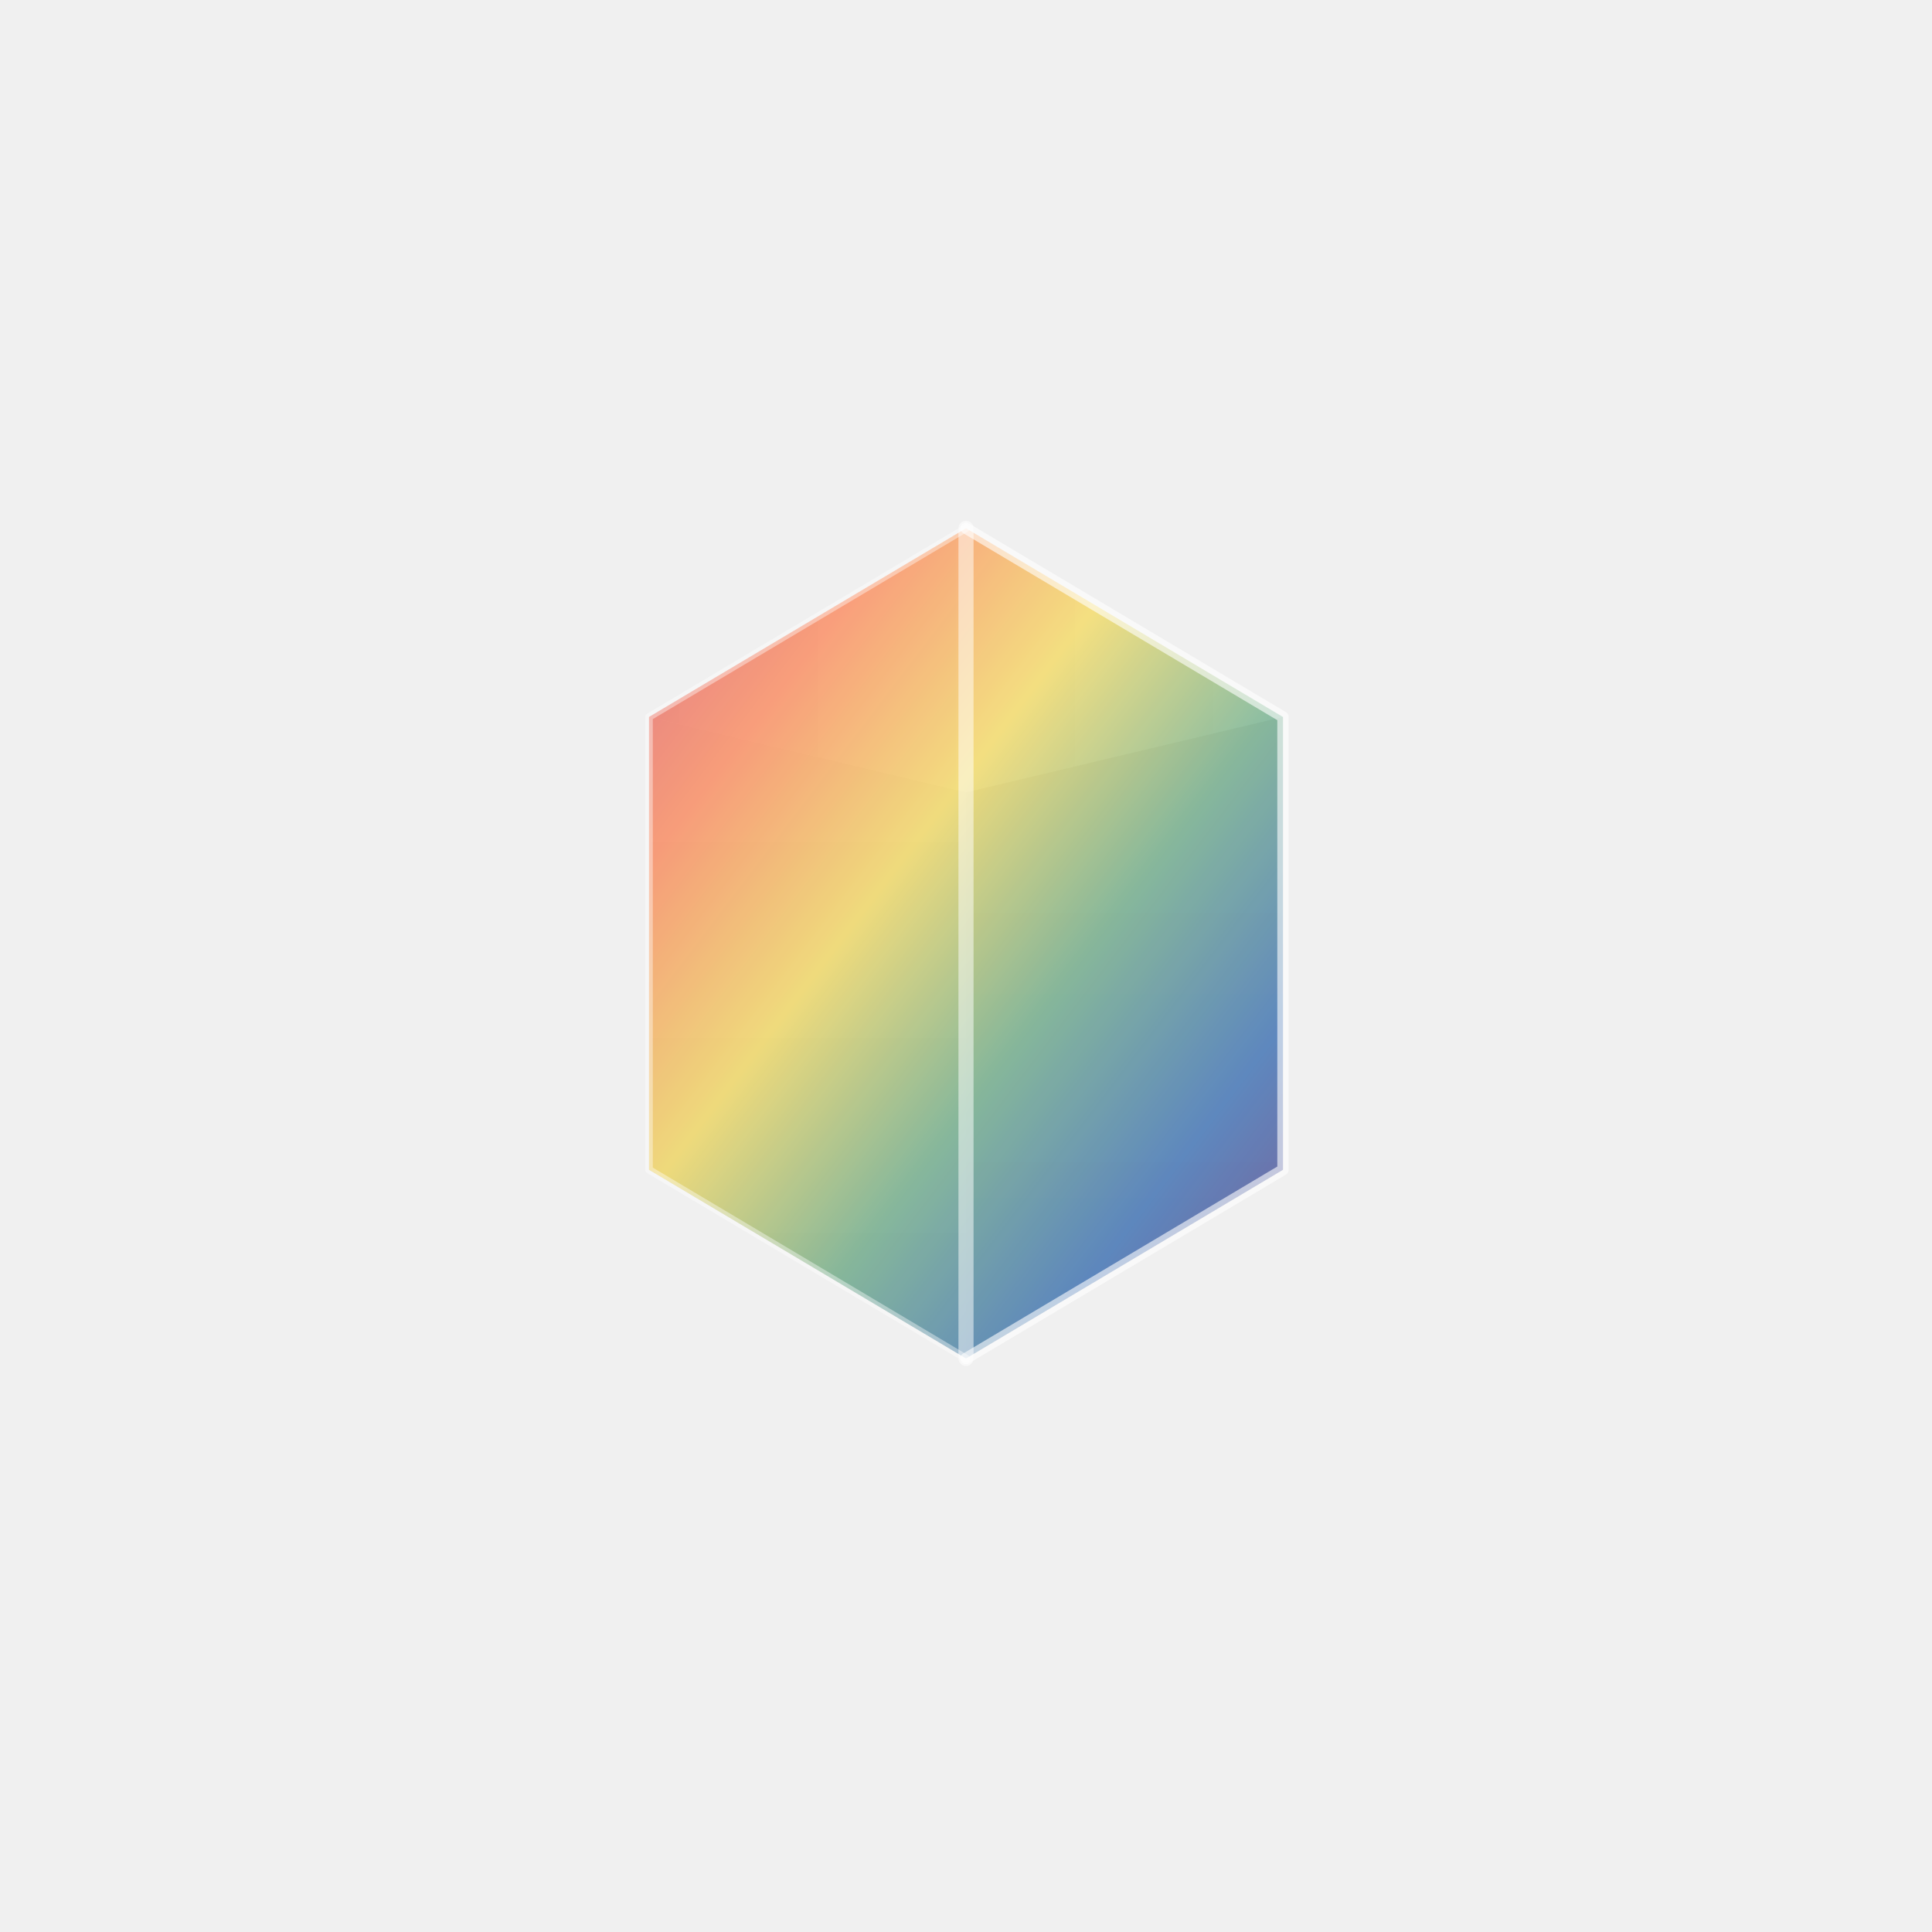
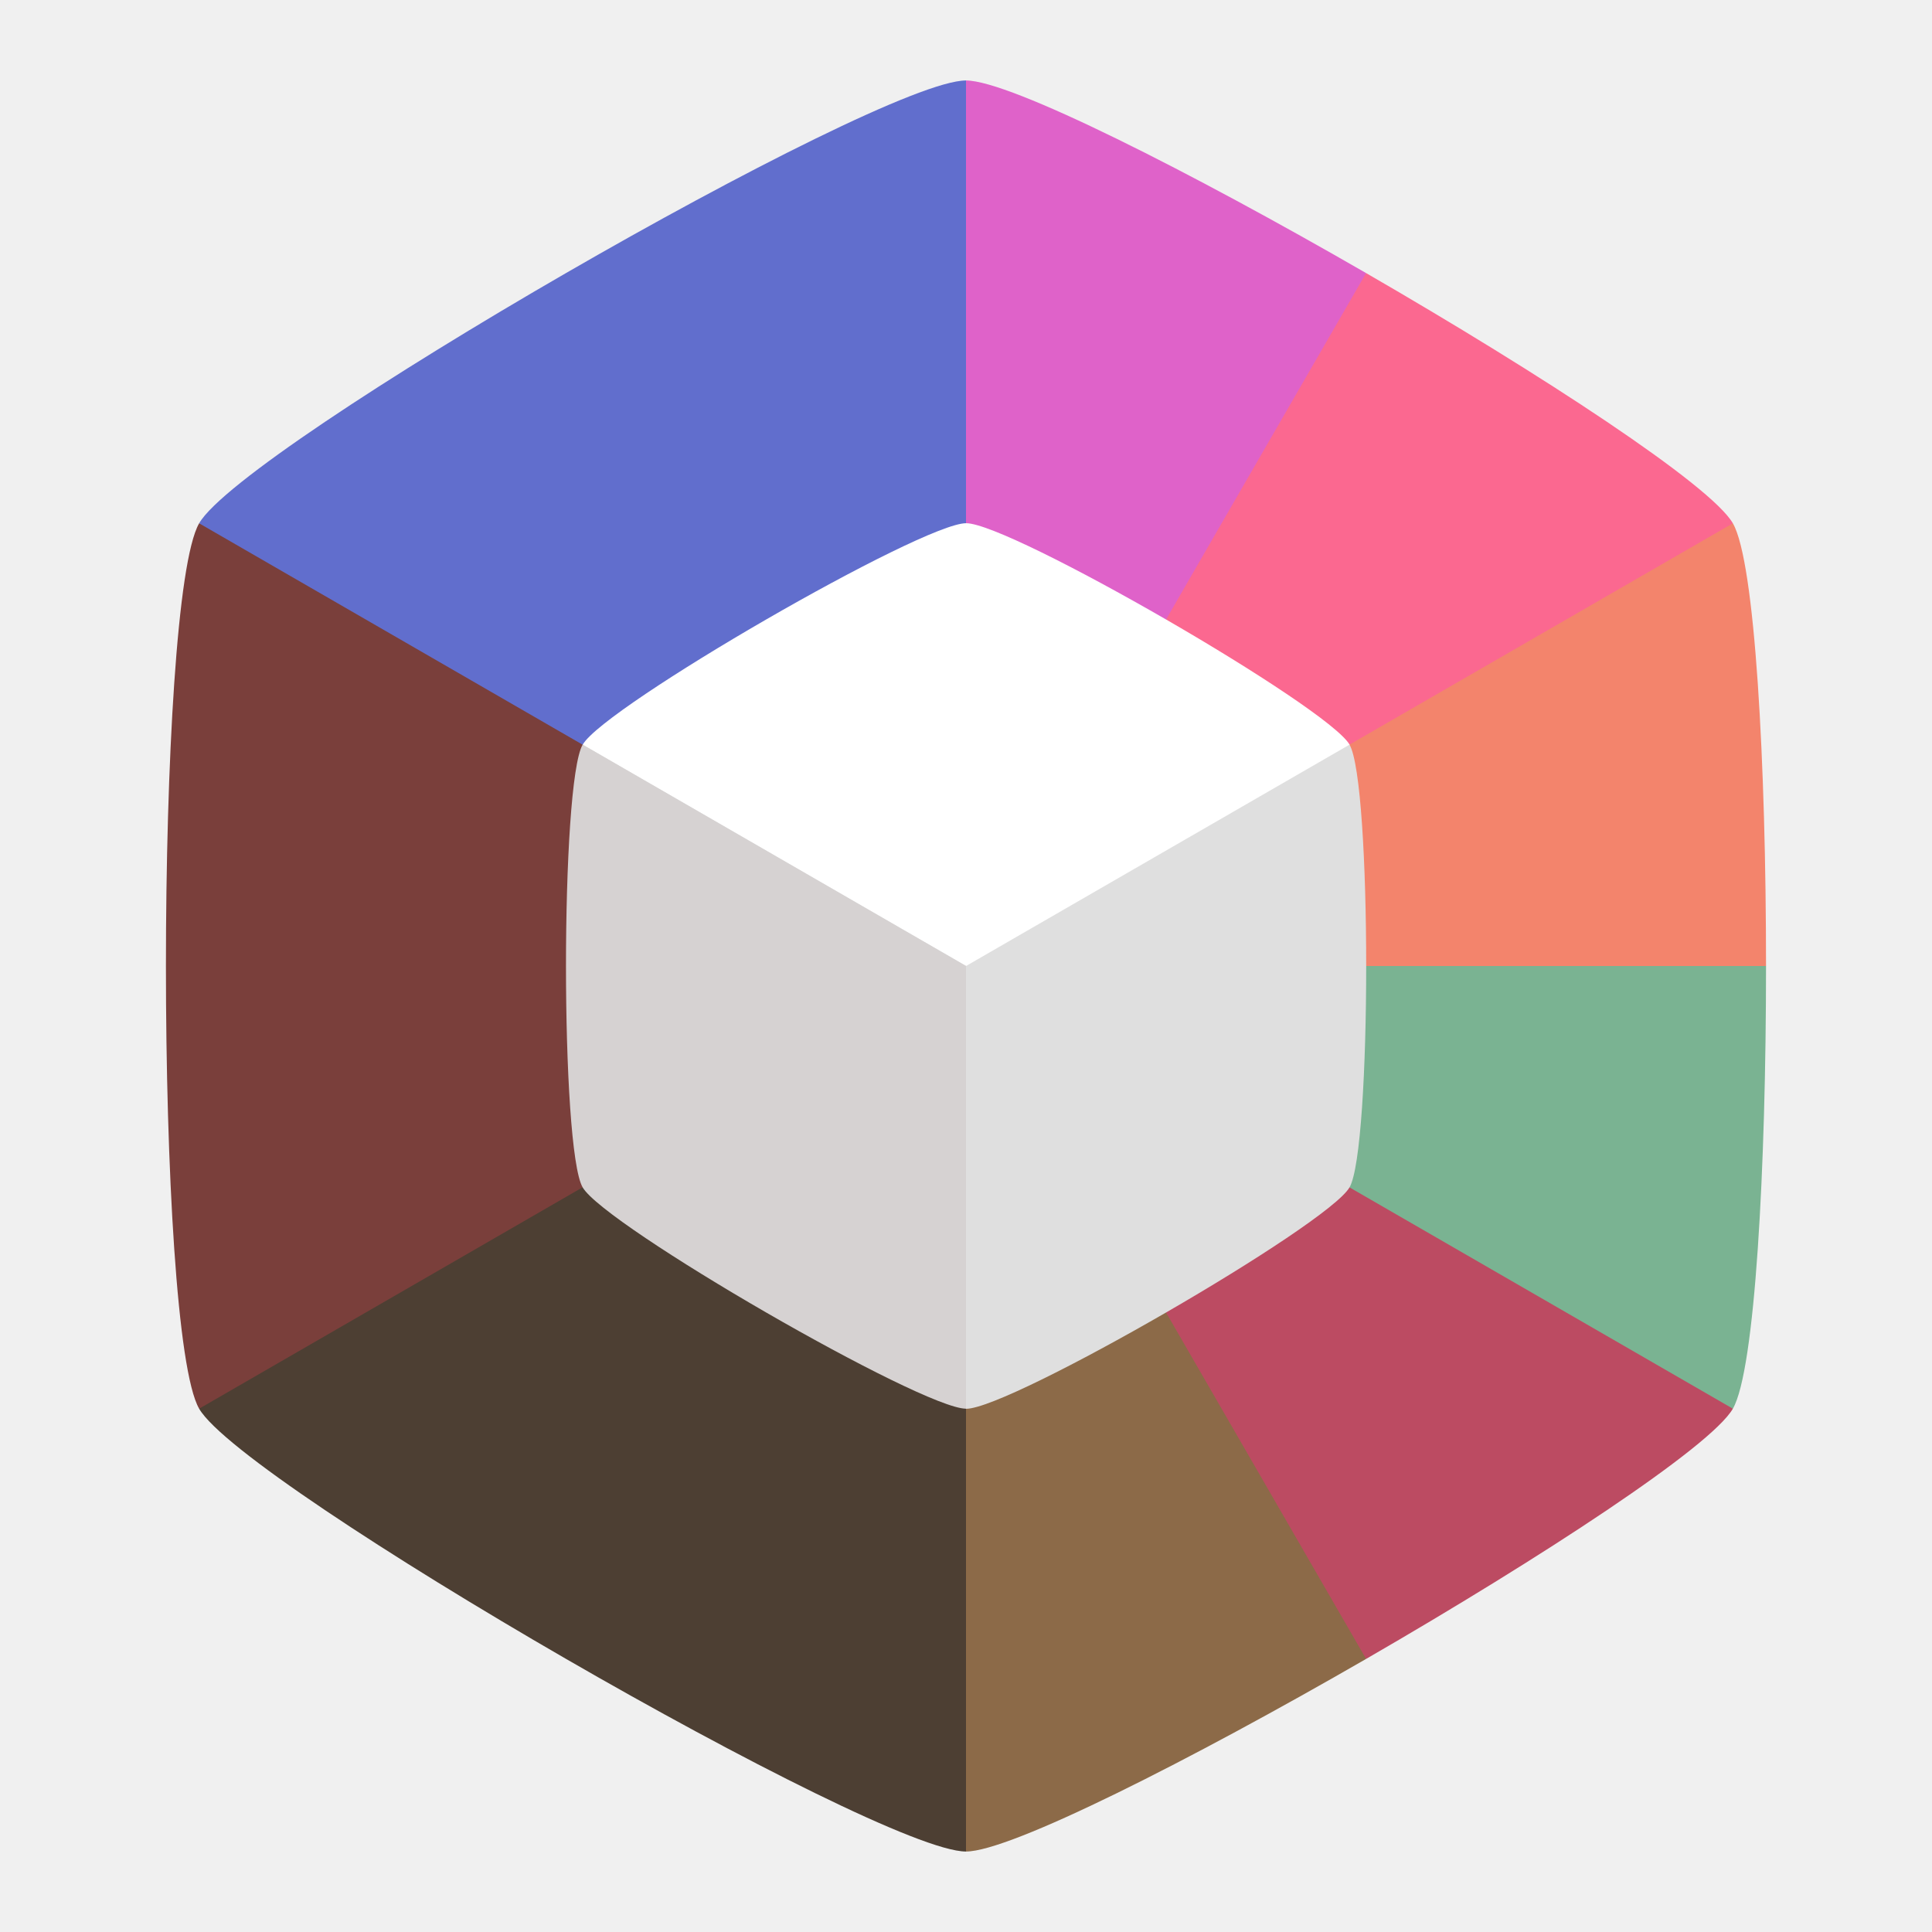
- <svg xmlns="http://www.w3.org/2000/svg" viewBox="0 0 512 512" width="512" height="512">
-   <defs>
-     <linearGradient id="prismGradient" x1="0%" y1="0%" x2="100%" y2="100%">
-       <stop offset="0%" style="stop-color:#df6277;stop-opacity:1" />
-       <stop offset="20%" style="stop-color:#fb9168;stop-opacity:1" />
-       <stop offset="40%" style="stop-color:#f3db6c;stop-opacity:1" />
-       <stop offset="60%" style="stop-color:#7ab392;stop-opacity:1" />
-       <stop offset="80%" style="stop-color:#4b7cbc;stop-opacity:1" />
-       <stop offset="100%" style="stop-color:#6f488c;stop-opacity:1" />
-     </linearGradient>
-     <linearGradient id="topFacet" x1="0%" y1="0%" x2="100%" y2="0%">
-       <stop offset="0%" style="stop-color:#dfdfdf;stop-opacity:1" />
-       <stop offset="100%" style="stop-color:#ffffff;stop-opacity:1" />
-     </linearGradient>
-     <linearGradient id="rightFacet" x1="0%" y1="0%" x2="0%" y2="100%">
-       <stop offset="0%" style="stop-color:#d6d2d2;stop-opacity:1" />
-       <stop offset="100%" style="stop-color:#c0c0c0;stop-opacity:1" />
-     </linearGradient>
-     <linearGradient id="leftFacet" x1="0%" y1="0%" x2="0%" y2="100%">
-       <stop offset="0%" style="stop-color:#dfdfdf;stop-opacity:1" />
-       <stop offset="100%" style="stop-color:#c8c8c8;stop-opacity:1" />
-     </linearGradient>
-   </defs>
-   <polygon points="256,140 340,190 256,210 172,190" fill="url(#topFacet)" />
-   <polygon points="340,190 340,310 256,360 256,210" fill="url(#rightFacet)" />
-   <polygon points="172,190 256,210 256,360 172,310" fill="url(#leftFacet)" />
-   <polygon points="256,140 340,190 340,310 256,360 172,310 172,190" fill="url(#prismGradient)" opacity="0.85" />
-   <polyline points="256,140 340,190 340,310 256,360" fill="none" stroke="#ffffff" stroke-width="3" opacity="0.6" stroke-linecap="round" stroke-linejoin="round" />
-   <polyline points="256,140 172,190 172,310 256,360" fill="none" stroke="#ffffff" stroke-width="2" opacity="0.4" stroke-linecap="round" stroke-linejoin="round" />
-   <line x1="256" y1="140" x2="256" y2="360" stroke="#ffffff" stroke-width="4" opacity="0.5" stroke-linecap="round" />
+ <svg xmlns="http://www.w3.org/2000/svg" width="100%" height="100%" viewBox="0 0 48 48" version="1.1" xml:space="preserve" style="fill-rule:evenodd;clip-rule:evenodd;stroke-linejoin:round;stroke-miterlimit:2;">
+   <g transform="matrix(3.779528,0,0,3.779528,0,0)">
+     <path d="M6.35,0.529L3.829,4.895L6.35,6.35L8.87,4.895L8.98,1.795C7.829,1.131 6.641,0.529 6.35,0.529L6.35,0.529Z" style="fill:rgb(223,98,201);fill-rule:nonzero;" />
+     <path d="M8.98,1.795L6.35,6.35L8.87,7.805L11.391,3.44C11.246,3.188 10.131,2.46 8.98,1.795L8.98,1.795Z" style="fill:rgb(251,104,144);fill-rule:nonzero;" />
+     <path d="M11.391,3.44L6.35,6.35L8.87,7.805L11.609,6.35C11.609,5.021 11.537,3.692 11.391,3.44L11.391,3.44Z" style="fill:rgb(243,132,108);fill-rule:nonzero;" />
+     <path d="M6.35,6.35L6.35,9.26L11.391,9.26C11.537,9.008 11.609,7.679 11.609,6.35L6.35,6.35L6.35,6.35Z" style="fill:rgb(122,179,146);fill-rule:nonzero;" />
+     <path d="M6.35,6.35L6.35,9.26L8.98,10.905C10.131,10.24 11.245,9.512 11.391,9.26L6.35,6.35Z" style="fill:rgb(188,75,98);fill-rule:nonzero;" />
+     <path d="M6.35,6.35L3.829,7.805L6.35,12.171C6.641,12.171 7.829,11.569 8.98,10.905L6.35,6.35L6.35,6.35Z" style="fill:rgb(140,106,72);fill-rule:nonzero;" />
+     <path d="M3.829,4.895L1.309,9.26C1.6,9.764 5.768,12.171 6.35,12.171L6.35,6.35L3.829,4.895L3.829,4.895Z" style="fill:rgb(77,63,51);fill-rule:nonzero;" />
+     <path d="M1.309,3.44C1.018,3.944 1.018,8.756 1.309,9.26L6.35,6.35L6.35,3.44L1.309,3.44Z" style="fill:rgb(122,63,59);fill-rule:nonzero;" />
+     <path d="M6.35,0.529C5.768,0.529 1.6,2.935 1.309,3.44L6.35,6.35L6.35,0.529Z" style="fill:rgb(97,110,205);fill-rule:nonzero;" />
+   </g>
+   <g transform="matrix(3.325984,0,0,3.325984,-41.21953,-4.694551)">
+     <g transform="matrix(0.96975,0,0,0.96975,13.4521,2.4697)">
+       <path d="M6.35,2.939C6.009,2.939 3.567,4.349 3.397,4.644L6.35,9.76L9.304,4.645C9.133,4.349 6.691,2.939 6.35,2.939Z" style="fill:white;fill-rule:nonzero;" />
+     </g>
+     <path d="M16.746,6.974L19.61,11.935C19.941,11.935 22.309,10.567 22.474,10.281C22.64,9.995 22.64,7.26 22.474,6.974L19.61,8.627L16.746,6.974Z" style="fill:rgb(223,223,223);fill-rule:nonzero;" />
+   </g>
+   <g transform="matrix(3.779528,0,0,3.779528,0,0)">
+     <path d="M3.83,4.895C3.684,5.147 3.684,7.553 3.83,7.805C3.975,8.057 6.059,9.26 6.35,9.26L6.35,6.35L3.83,4.895Z" style="fill:rgb(214,210,210);fill-rule:nonzero;" />
+   </g>
</svg>
